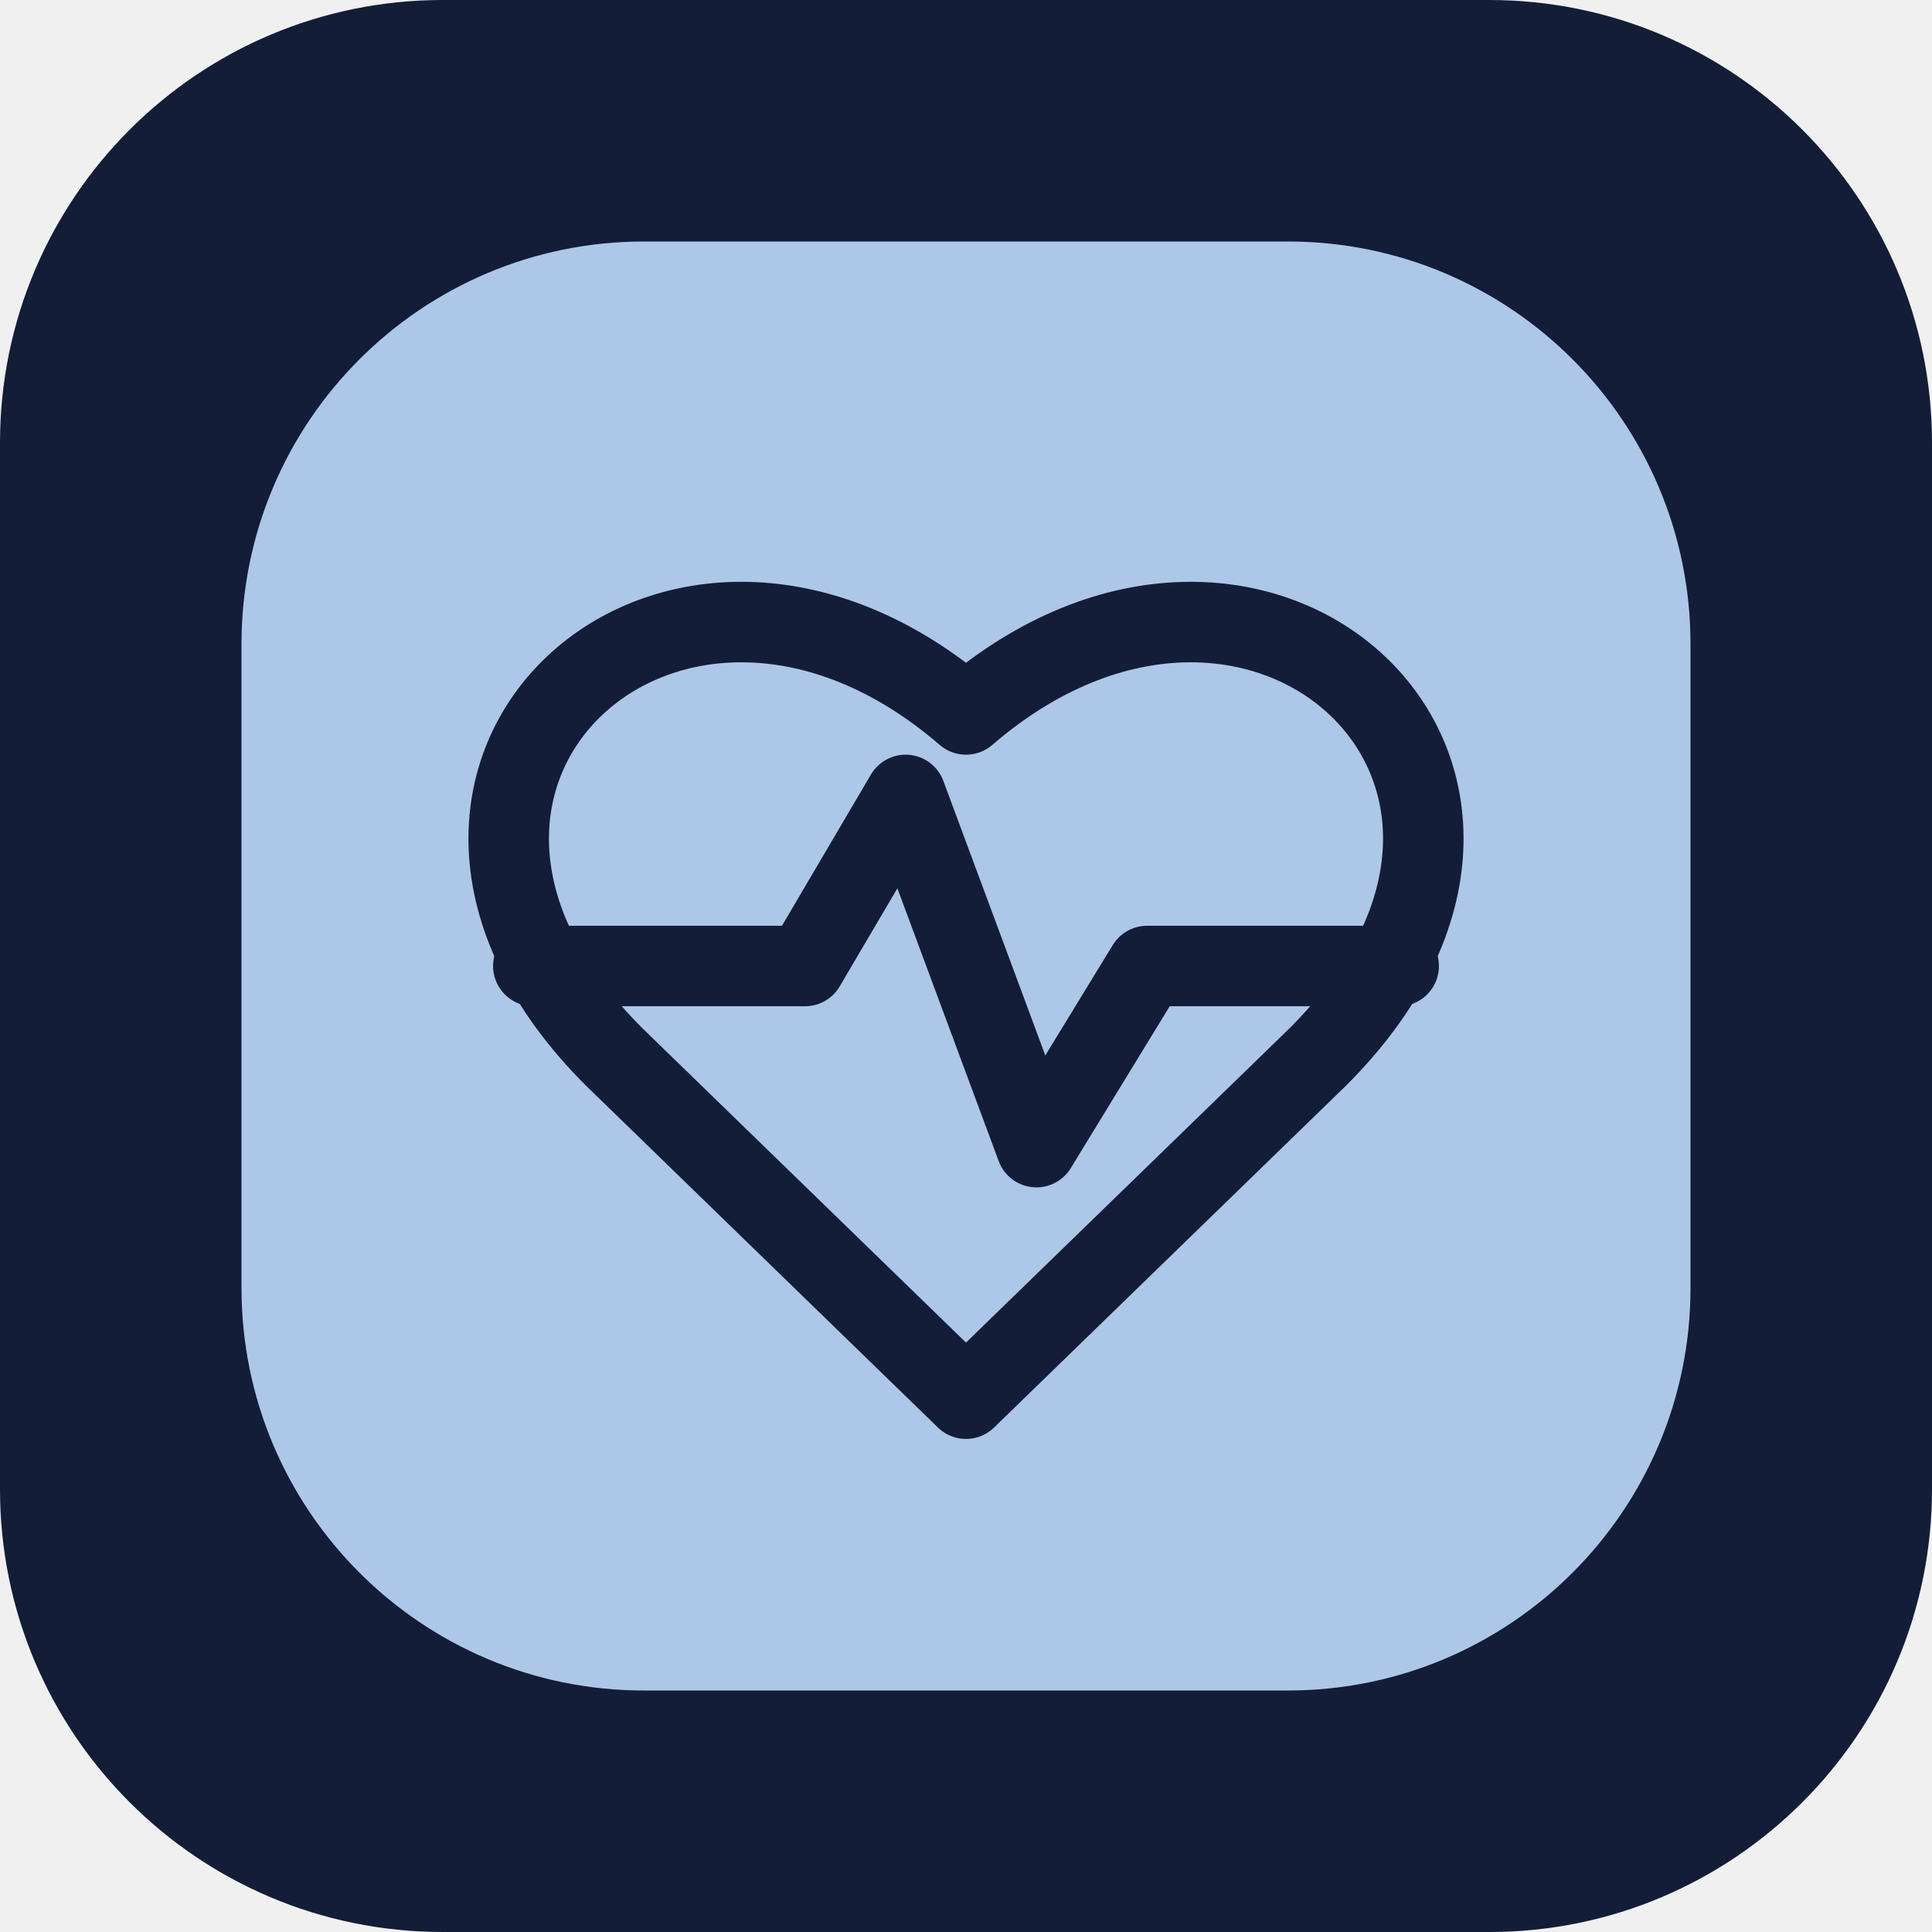
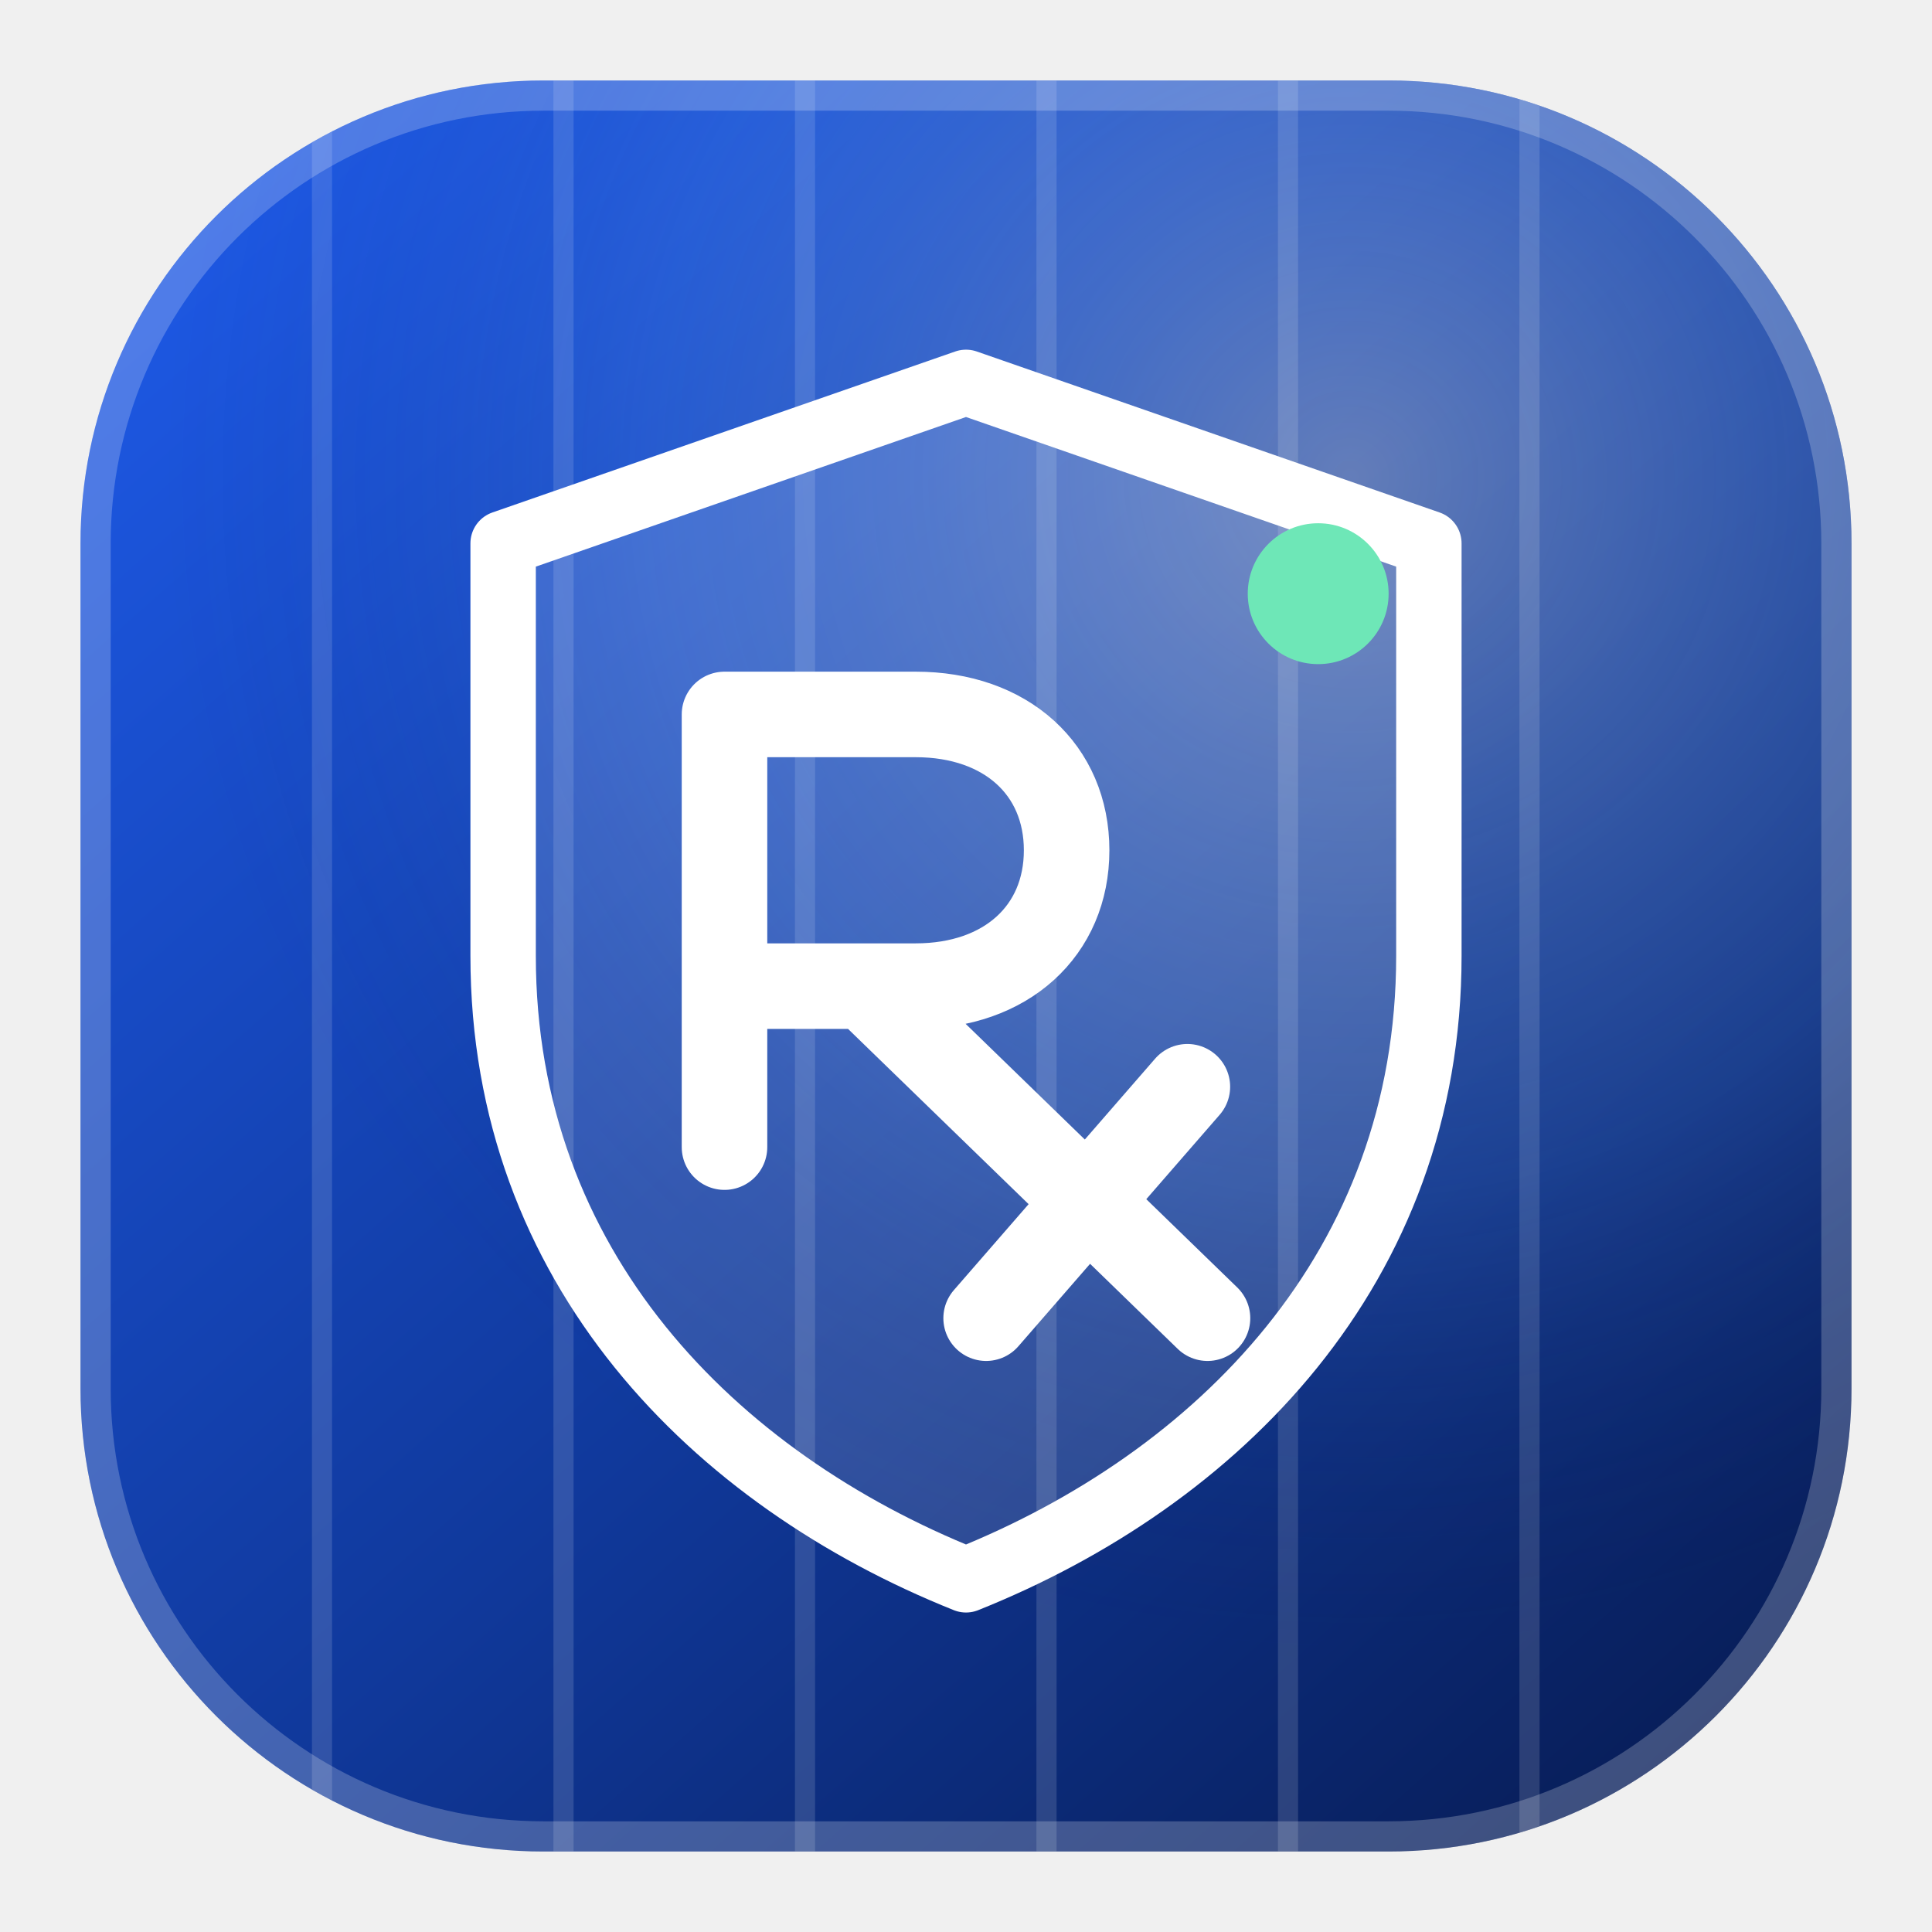
- <svg xmlns="http://www.w3.org/2000/svg" viewBox="0 0 192 192">
-   <rect width="192" height="192" rx="44" fill="#131D38" />
-   <rect x="24" y="24" width="144" height="144" rx="40" fill="#ADC7E9" />
-   <g fill="none" stroke="#131D38" stroke-width="8" stroke-linecap="round" stroke-linejoin="round">
-     <path d="M96 139 61 105C33 77 67 46 96 71c29-25 63 6 35 34Z" />
-     <path d="M53 96h27l10-17 13 35 11-18h25" />
+ <svg xmlns="http://www.w3.org/2000/svg" viewBox="0 0 192 192" fill="none">
+   <defs>
+     <linearGradient id="bg" x1="20" y1="12" x2="172" y2="184" gradientUnits="userSpaceOnUse">
+       <stop offset="0%" stop-color="#1E5AE8" />
+       <stop offset="55%" stop-color="#10399C" />
+       <stop offset="100%" stop-color="#071B52" />
+     </linearGradient>
+     <radialGradient id="glow" cx="0.72" cy="0.22" r="0.68">
+       <stop offset="0%" stop-color="#FFF5D6" stop-opacity="0.34" />
+       <stop offset="60%" stop-color="#7AB5FF" stop-opacity="0.14" />
+       <stop offset="100%" stop-color="#071B52" stop-opacity="0" />
+     </radialGradient>
+     <clipPath id="squircle">
+       <rect x="8" y="8" width="176" height="176" rx="46" />
+     </clipPath>
+   </defs>
+   <g clip-path="url(#squircle)">
+     <rect x="8" y="8" width="176" height="176" fill="url(#bg)" />
+     <g opacity="0.14" stroke="#FFFFFF" stroke-width="2">
+       <line x1="32" y1="8" x2="32" y2="184" />
+       <line x1="56" y1="8" x2="56" y2="184" />
+       <line x1="80" y1="8" x2="80" y2="184" />
+       <line x1="104" y1="8" x2="104" y2="184" />
+       <line x1="128" y1="8" x2="128" y2="184" />
+       <line x1="152" y1="8" x2="152" y2="184" />
+     </g>
+     <rect x="8" y="8" width="176" height="176" fill="url(#glow)" />
+     <rect x="9.5" y="9.5" width="173" height="173" rx="44.5" stroke="#FFFFFF" stroke-opacity="0.22" stroke-width="3" />
  </g>
+   <path d="M96 38 L142 54 V95 C142 126 121 147 96 157 C71 147 50 126 50 95 V54 Z" fill="#FFFFFF" fill-opacity="0.14" stroke="#FFFFFF" stroke-width="6.5" stroke-linejoin="round" />
+   <path d="M72 114 V71 H91 C100 71 106 76.5 106 84.5 C106 92.5 100 98 91 98 H72 M86 98 L120 131 M98 131 L118 108" stroke="#FFFFFF" stroke-width="8.5" stroke-linecap="round" stroke-linejoin="round" />
+   <circle cx="131" cy="59" r="7" fill="#6EE7B7" />
</svg>
